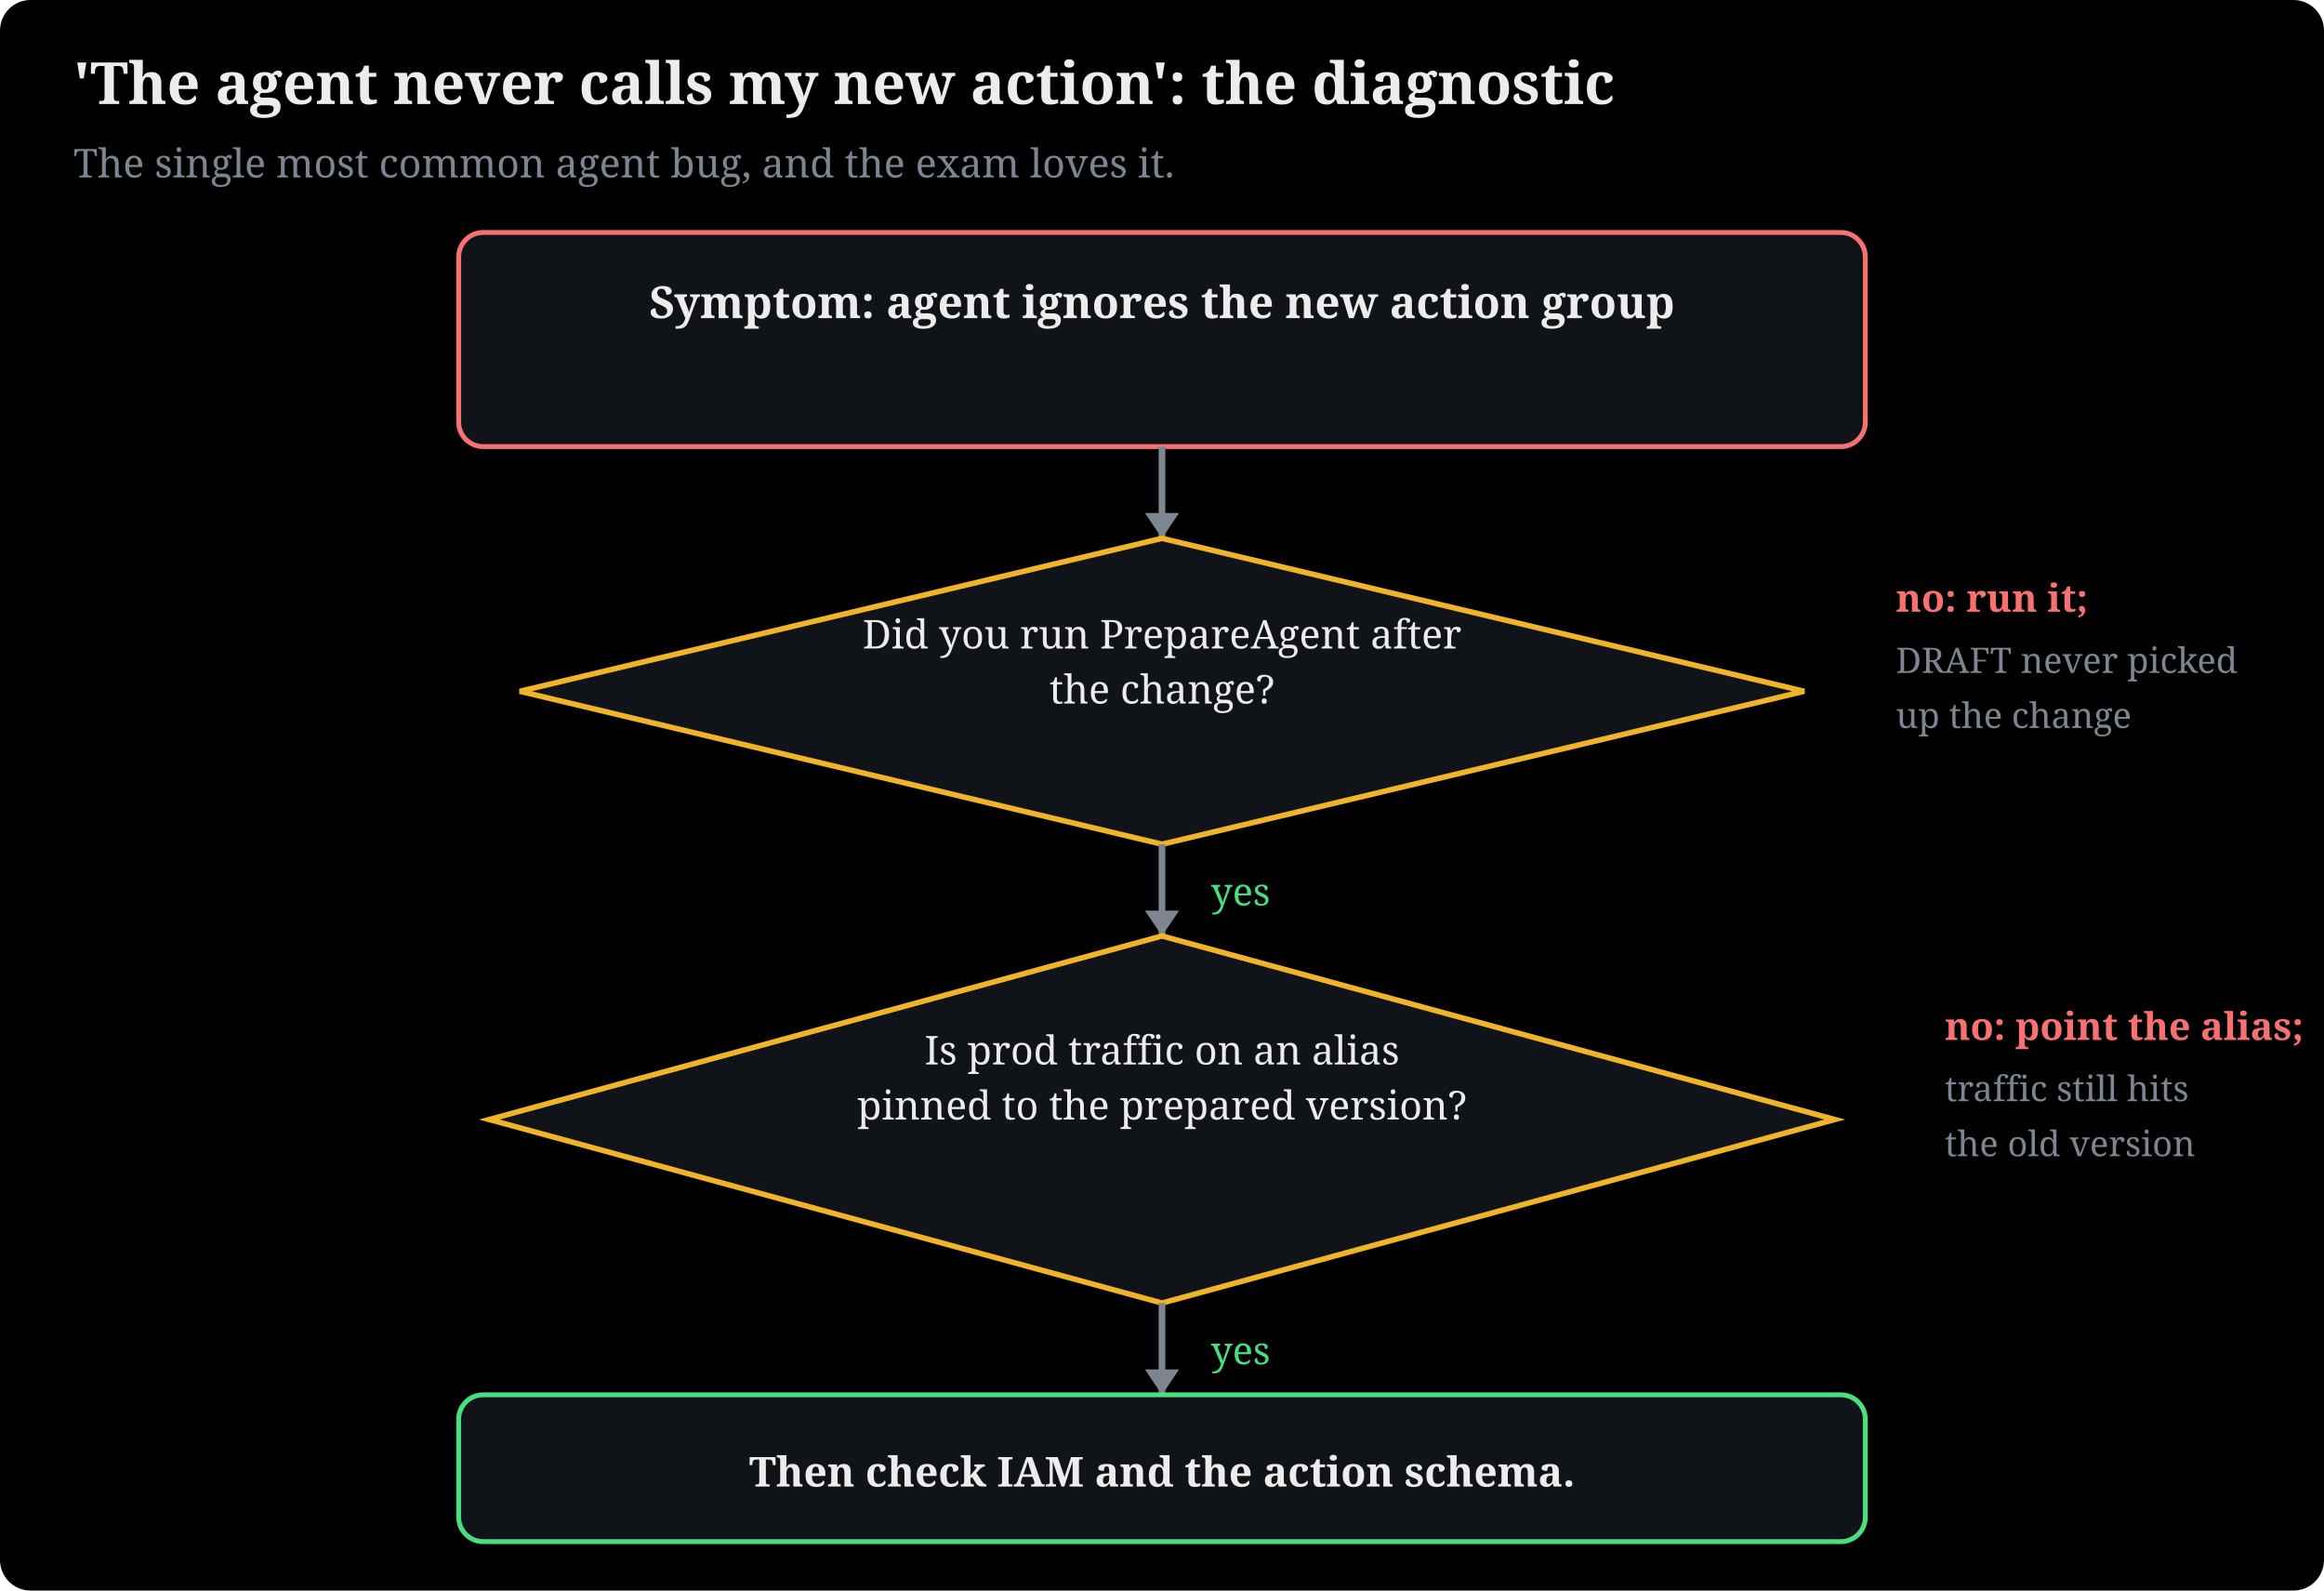
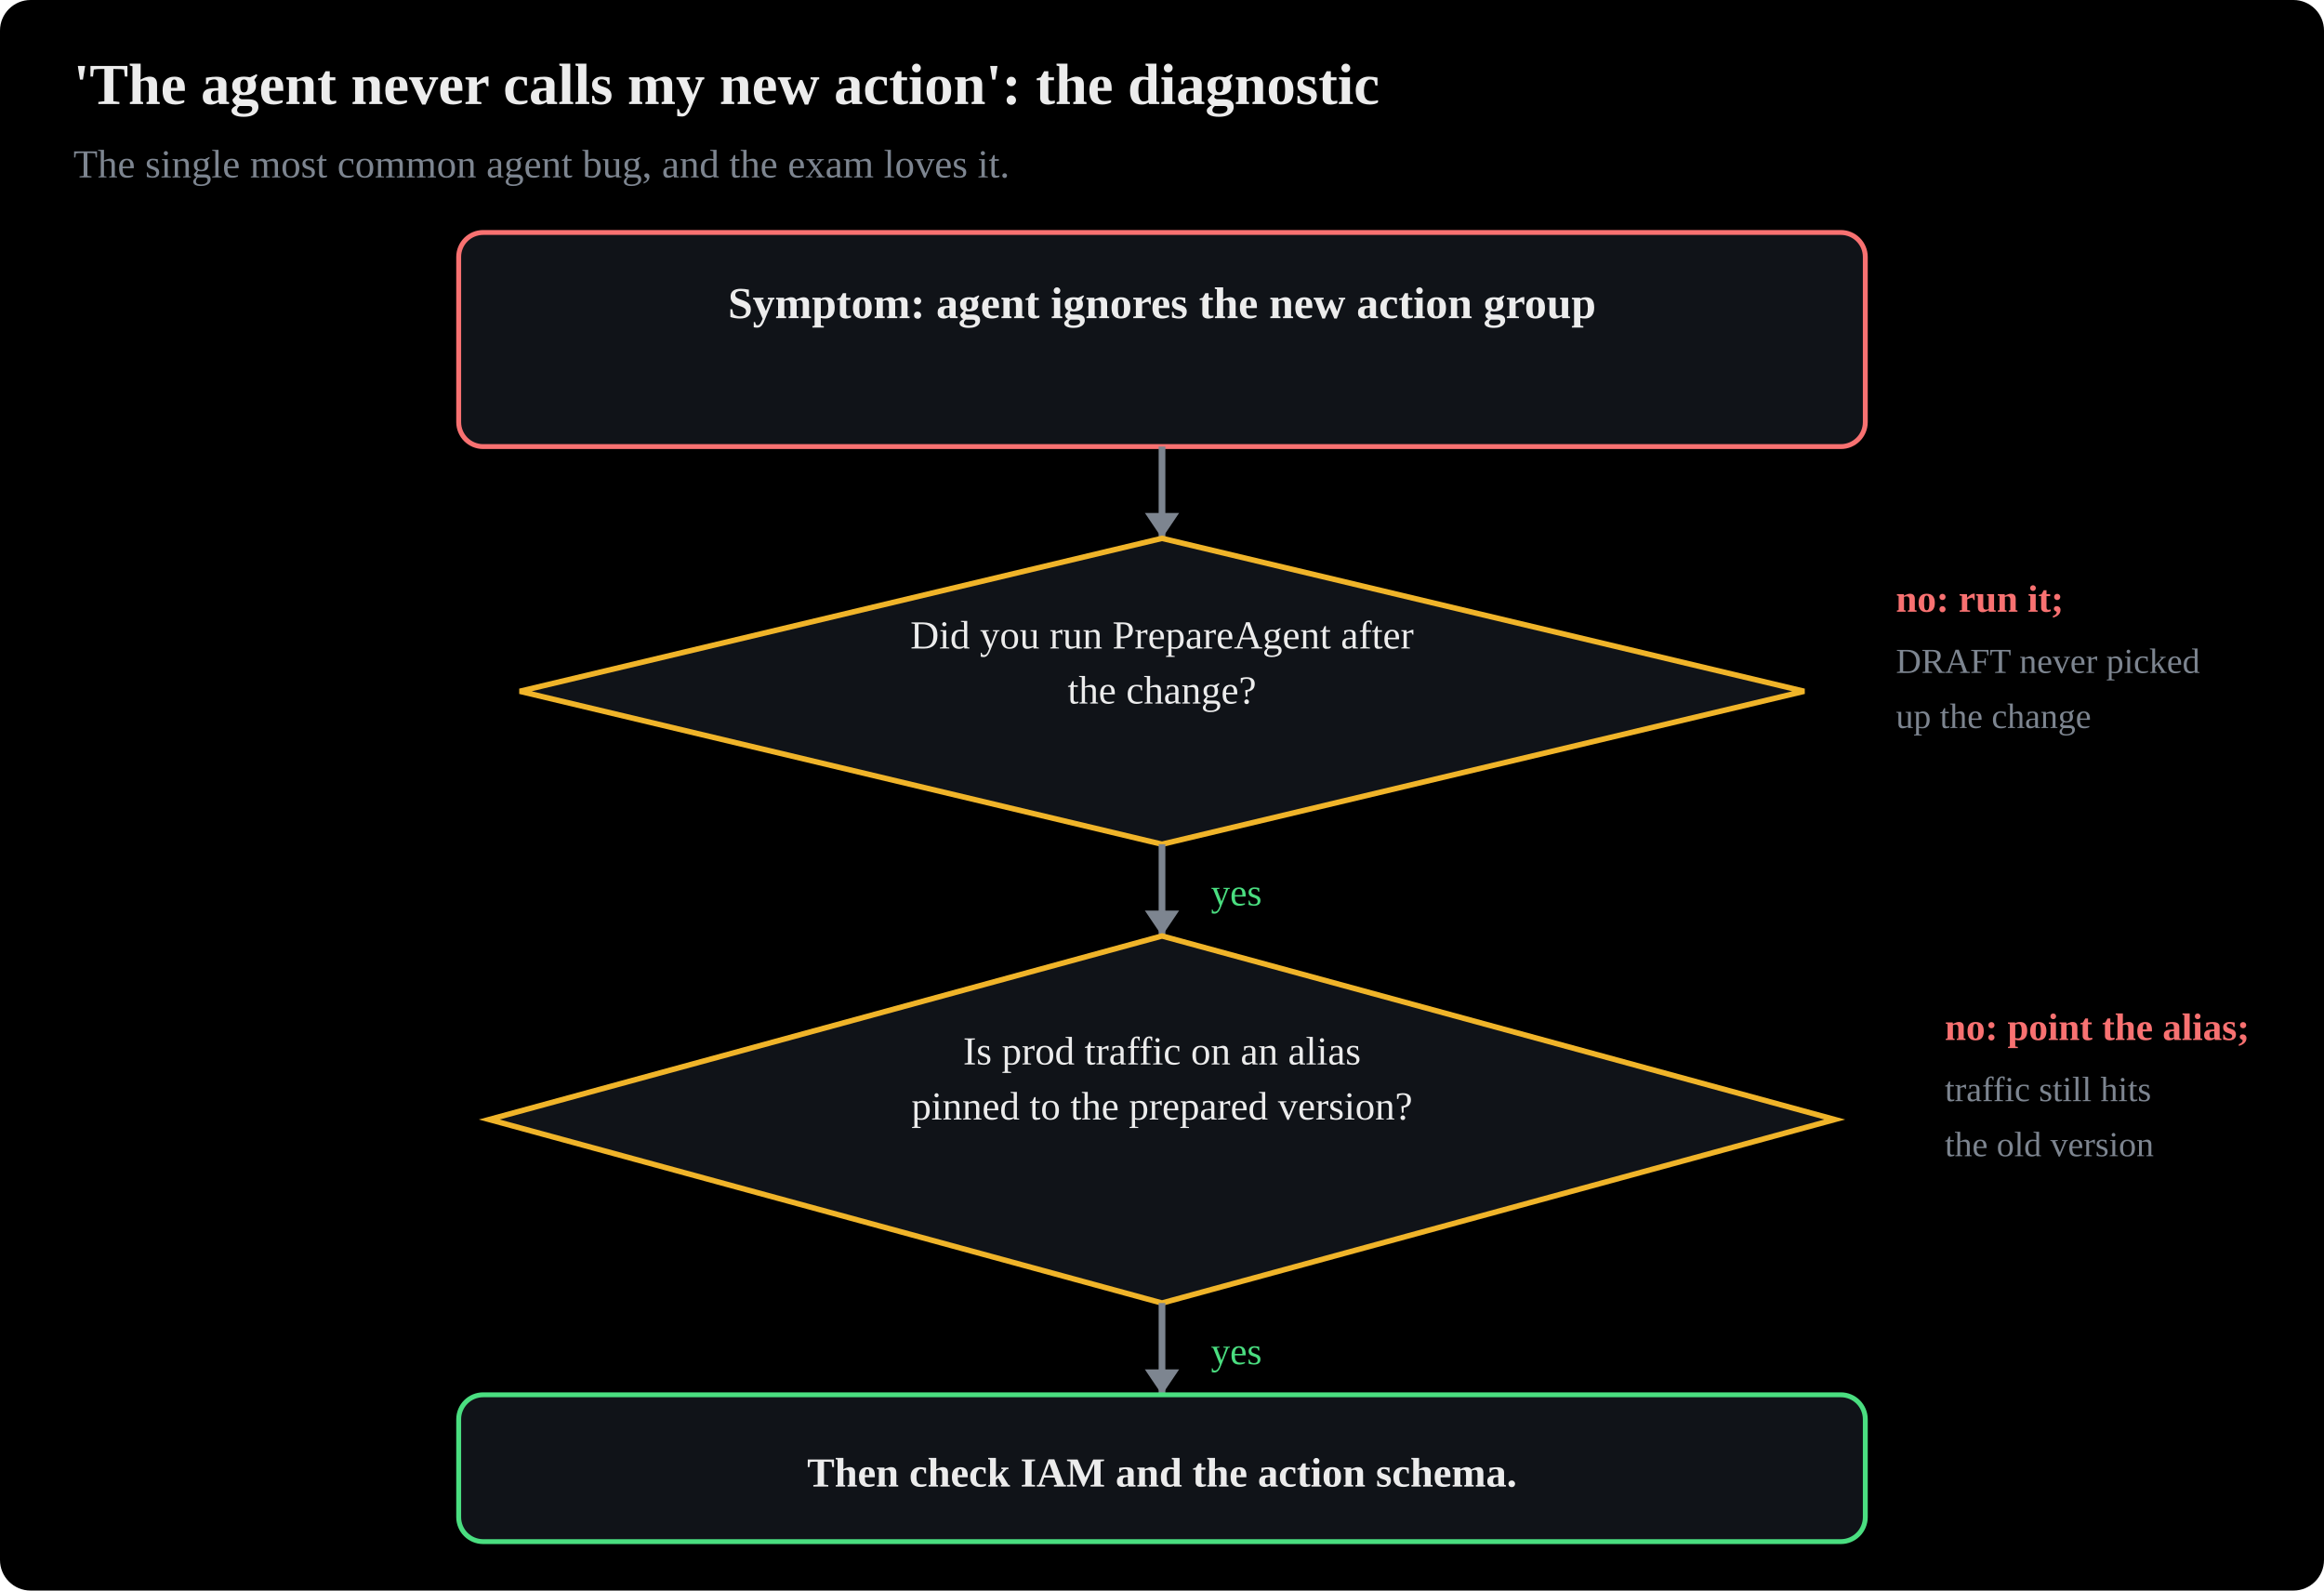
- <svg xmlns="http://www.w3.org/2000/svg" viewBox="0 0 760 520" width="100%" style="max-width:780px" font-family="Charis SIL, Georgia, serif" role="img">
+ <svg xmlns="http://www.w3.org/2000/svg" viewBox="0 0 760 520" width="100%" style="max-width:780px" font-family="Anthropic Sans, Inter, Source Sans 3, IBM Plex Sans, sans-serif" role="img">
  <rect x="0" y="0" width="760" height="520" fill="#000000" rx="10" />
  <text x="24" y="34" font-size="19" font-weight="bold" fill="#ececec">'The agent never calls my new action': the diagnostic</text>
  <text x="24" y="58" font-size="13" fill="#7d8590">The single most common agent bug, and the exam loves it.</text>
  <rect x="150" y="76" width="460" height="70" rx="8" fill="#101318" stroke="#f87171" stroke-width="1.6" />
  <text x="380" y="104" font-size="14.5" fill="#ececec" text-anchor="middle" font-weight="bold">Symptom: agent ignores the new action group</text>
  <line x1="380" y1="146" x2="380" y2="176" stroke="#7d8590" stroke-width="2.2" />
  <polygon points="380.0,176.0 374.4,167.7 385.6,167.7" fill="#7d8590" />
  <polygon points="380,176.0 590.0,226 380,276.0 170.0,226" fill="#101318" stroke="#f0b429" stroke-width="1.8" />
  <text x="380" y="212" font-size="13" fill="#ececec" text-anchor="middle">Did you run PrepareAgent after</text>
  <text x="380" y="230" font-size="13" fill="#ececec" text-anchor="middle">the change?</text>
  <text x="620" y="200" font-size="12.5" fill="#f87171" text-anchor="start" font-weight="bold">no: run it;</text>
  <text x="620" y="220" font-size="11.5" fill="#7d8590" text-anchor="start">DRAFT never picked</text>
  <text x="620" y="238" font-size="11.5" fill="#7d8590" text-anchor="start">up the change</text>
  <line x1="380" y1="276" x2="380" y2="306" stroke="#7d8590" stroke-width="2.2" />
  <polygon points="380.0,306.0 374.4,297.7 385.6,297.7" fill="#7d8590" />
  <text x="396" y="296" font-size="12.5" fill="#4ade80" text-anchor="start">yes</text>
  <polygon points="380,306.0 600.0,366 380,426.0 160.0,366" fill="#101318" stroke="#f0b429" stroke-width="1.8" />
  <text x="380" y="348" font-size="13" fill="#ececec" text-anchor="middle">Is prod traffic on an alias</text>
  <text x="380" y="366" font-size="13" fill="#ececec" text-anchor="middle">pinned to the prepared version?</text>
  <text x="636" y="340" font-size="12.5" fill="#f87171" text-anchor="start" font-weight="bold">no: point the alias;</text>
  <text x="636" y="360" font-size="11.5" fill="#7d8590" text-anchor="start">traffic still hits</text>
  <text x="636" y="378" font-size="11.5" fill="#7d8590" text-anchor="start">the old version</text>
  <line x1="380" y1="426" x2="380" y2="456" stroke="#7d8590" stroke-width="2.2" />
  <polygon points="380.0,456.0 374.4,447.7 385.6,447.7" fill="#7d8590" />
  <text x="396" y="446" font-size="12.5" fill="#4ade80" text-anchor="start">yes</text>
  <rect x="150" y="456" width="460" height="48" rx="8" fill="#101318" stroke="#4ade80" stroke-width="1.6" />
  <text x="380" y="486" font-size="13.5" fill="#ececec" text-anchor="middle" font-weight="bold">Then check IAM and the action schema.</text>
</svg>
